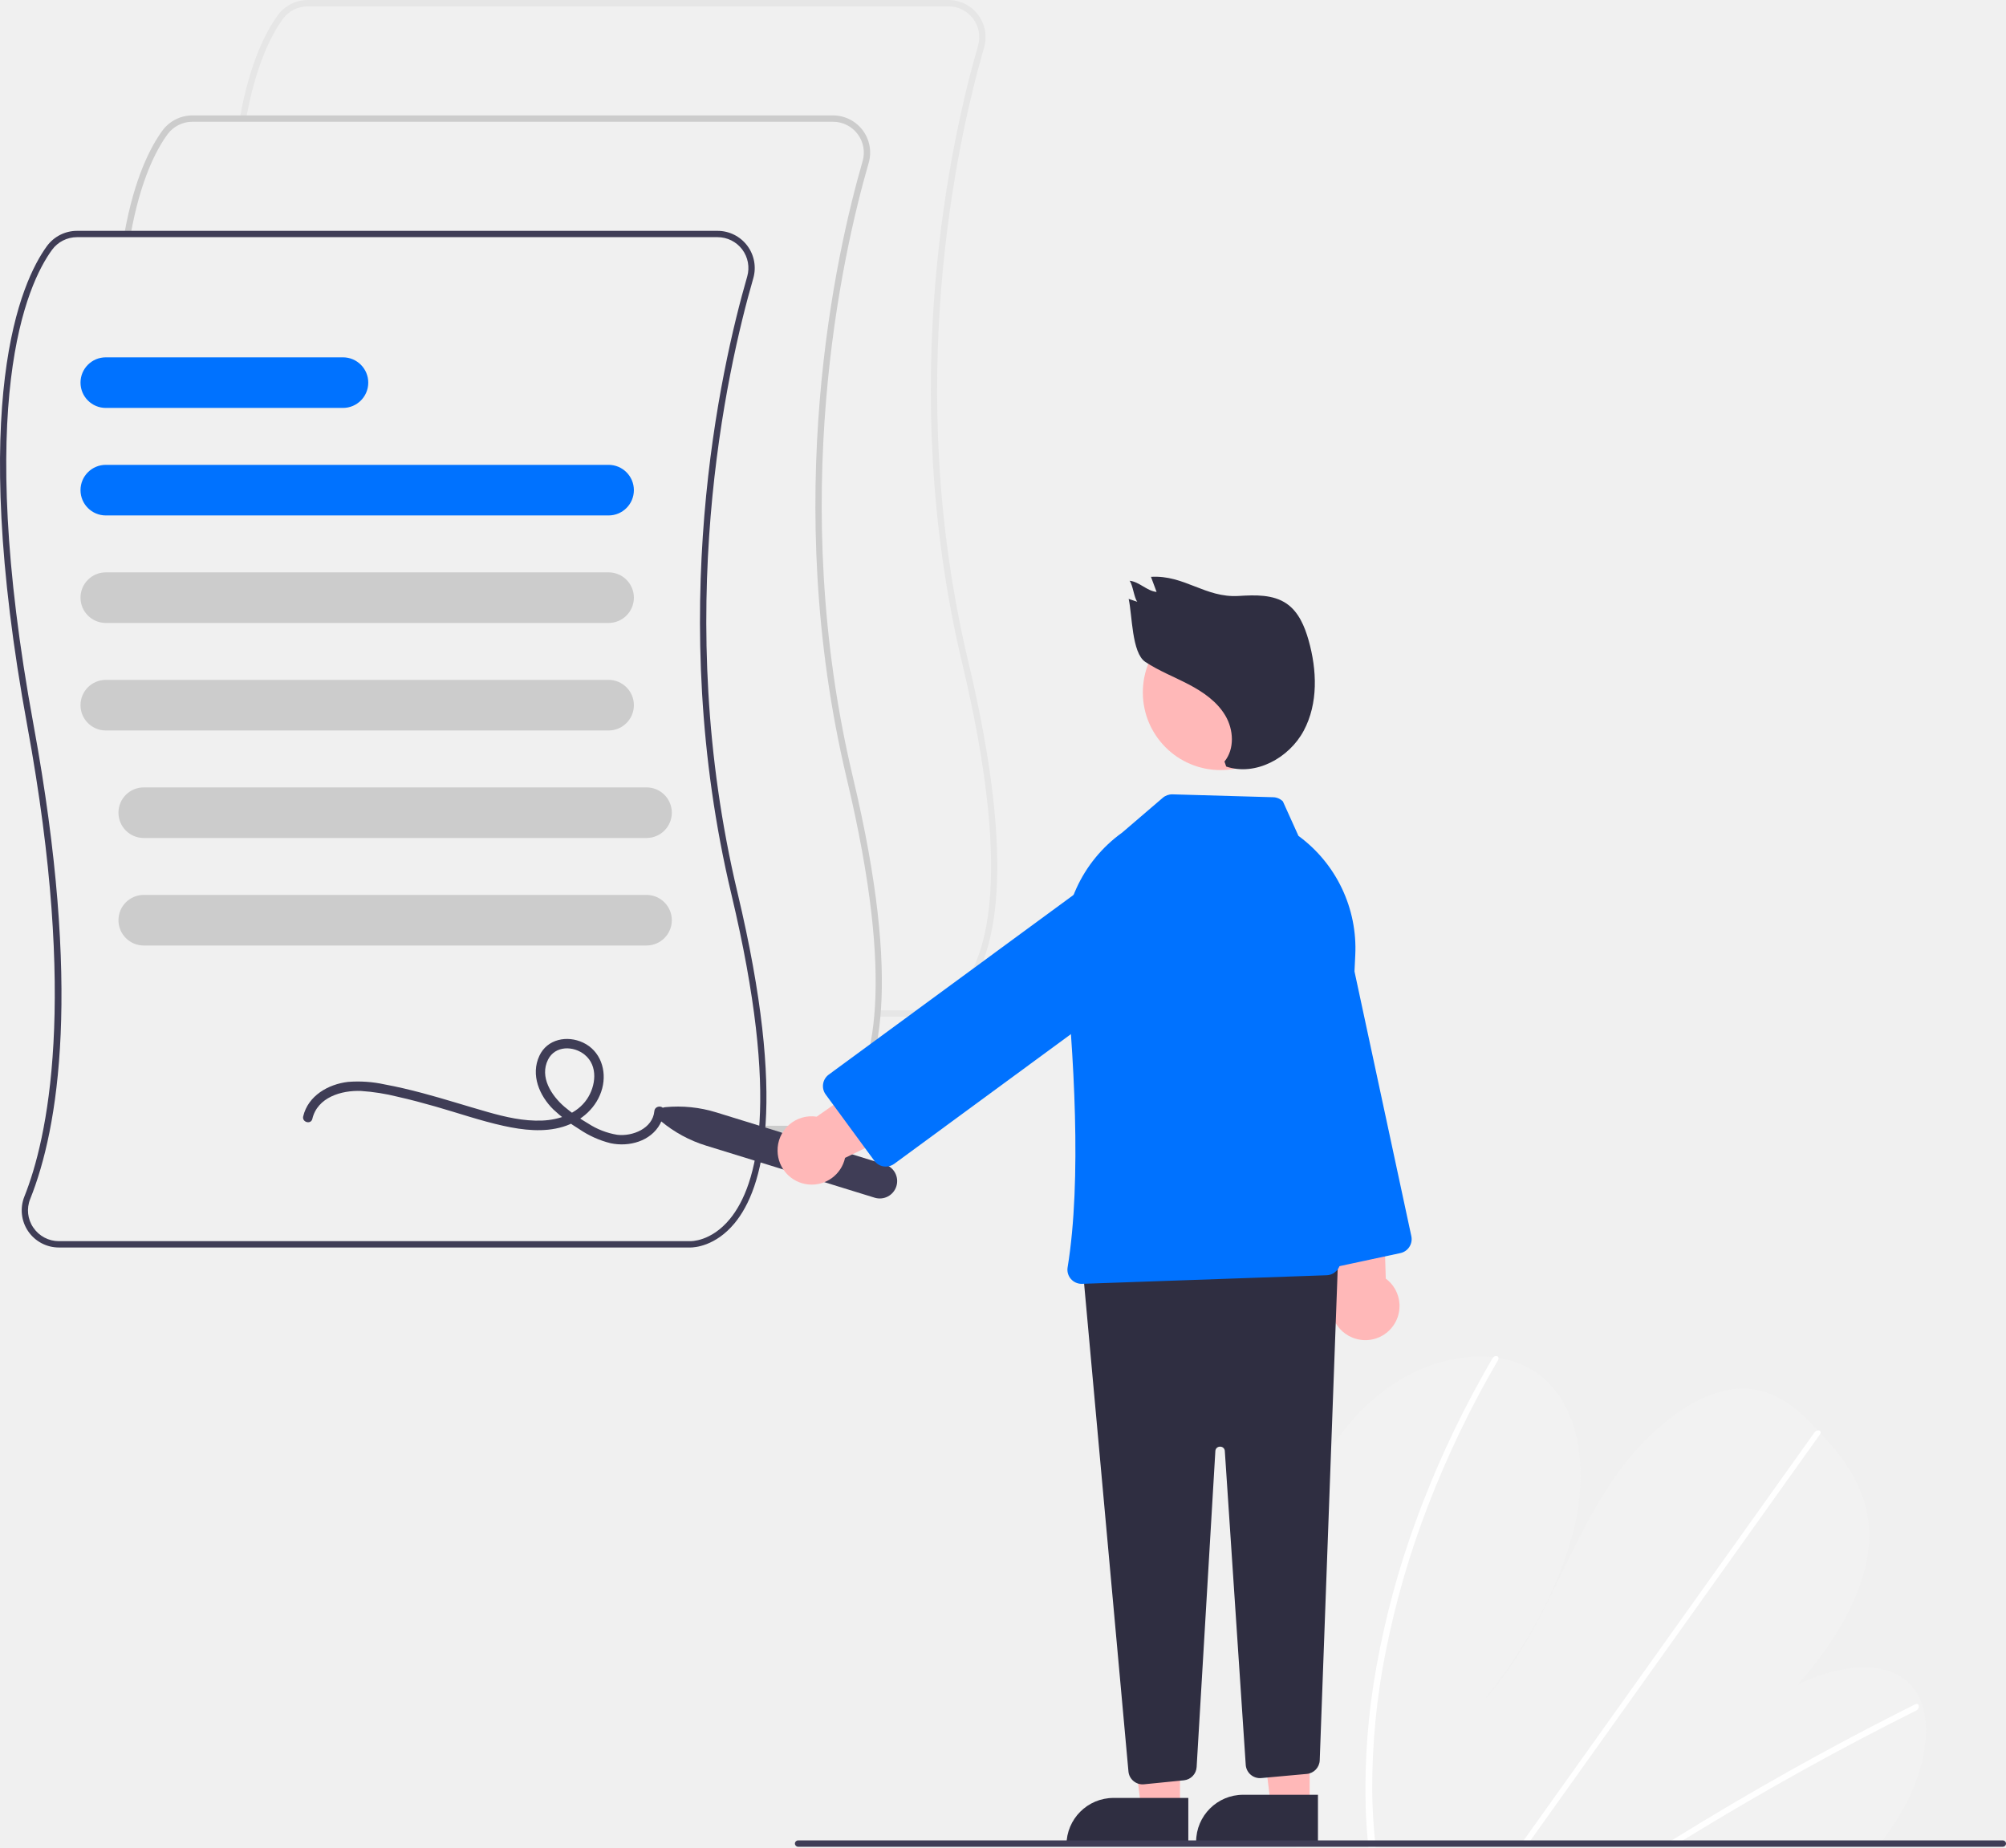
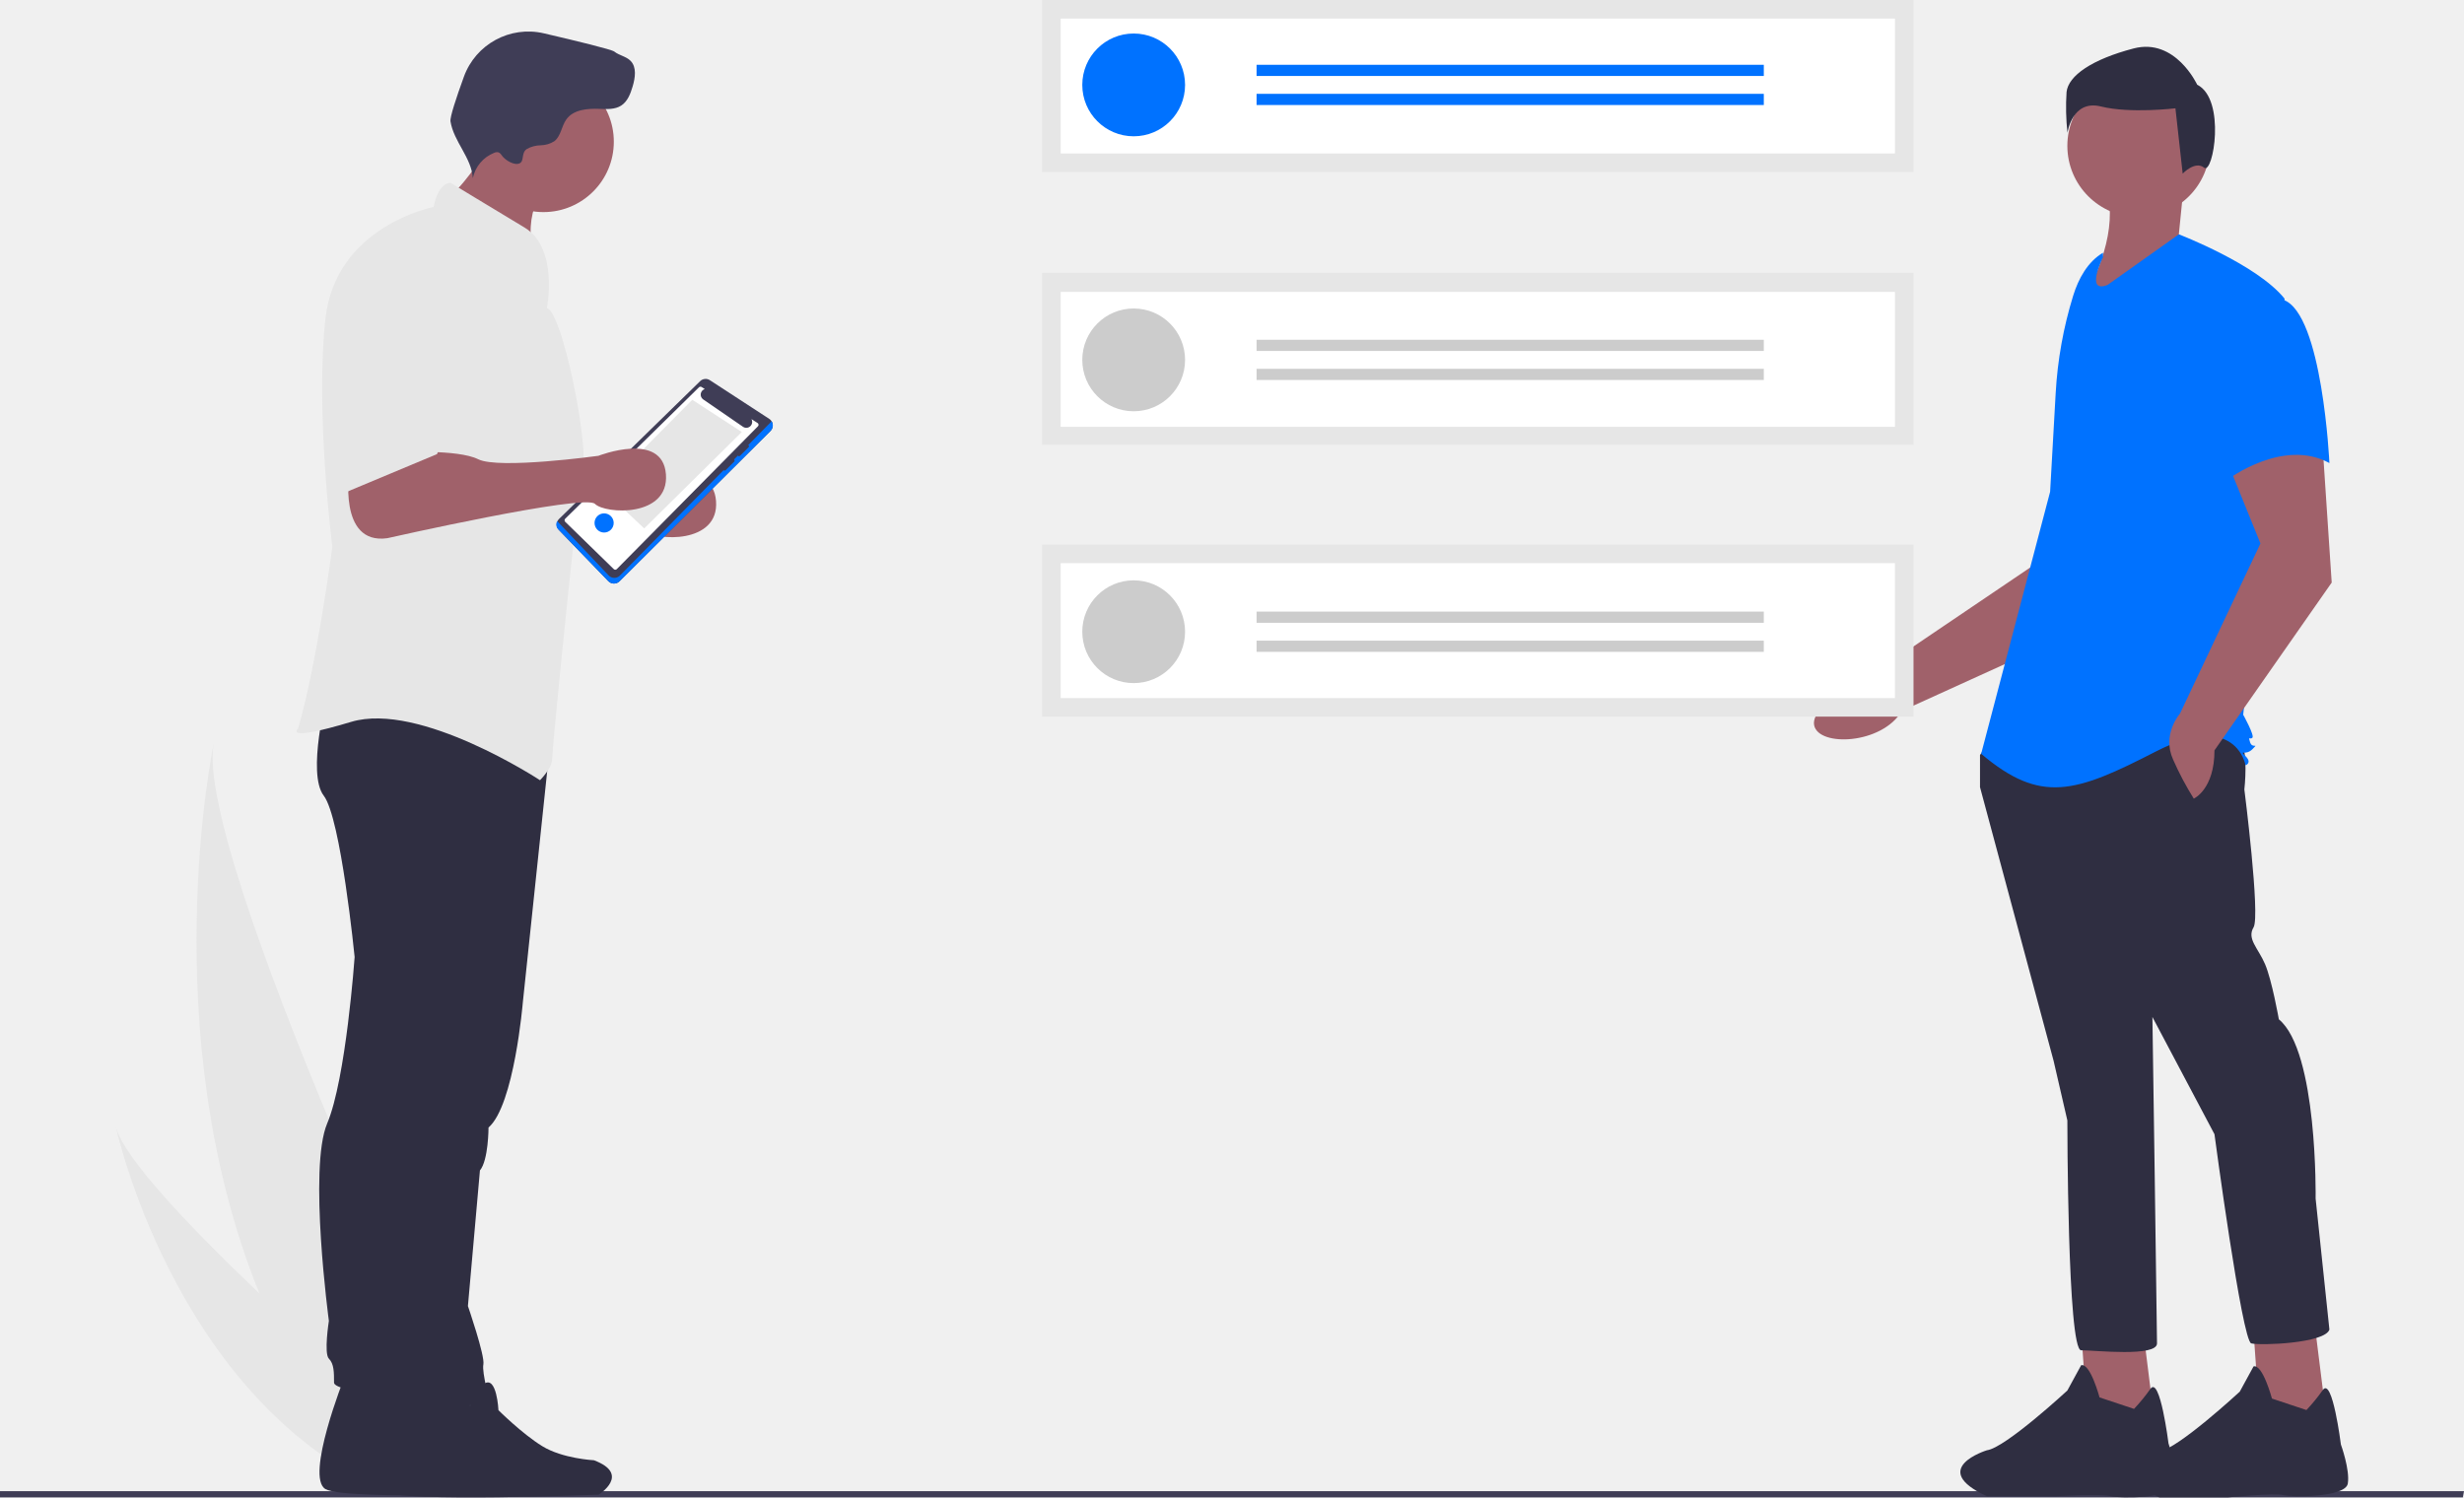
- <svg xmlns="http://www.w3.org/2000/svg" id="faaae39e-6d1f-40c0-bc77-dd3f36c97390" data-name="Layer 1" width="634.387" height="584.35" viewBox="0 0 634.387 584.35">
-   <path d="M574.1,479.328c-.113,0-.185-.003-.209-.004l-13.564.001v-2H573.94c.315.011,6.746.193,12.671-6.997,8.83-10.715,16.081-37.24.481-102.756-20.975-88.096-3.481-165.923,5.014-195.295a9.752,9.752,0,0,0-9.383-12.452H380.148a9.796,9.796,0,0,0-7.9,4.021c-3.599,4.95-8.537,14.46-11.627,31.655l-1.968-.354c3.157-17.569,8.256-27.358,11.978-32.478a11.801,11.801,0,0,1,9.517-4.845H582.723a11.753,11.753,0,0,1,11.304,15.007c-8.451,29.22-25.855,106.644-4.989,194.277,15.818,66.438,8.214,93.537-.951,104.572C582.043,478.959,575.382,479.328,574.1,479.328Z" transform="translate(-282.8063 -157.8251)" fill="#e6e6e6" />
-   <path d="M537.6,515.828c-.113,0-.185-.003-.209-.004l-13.564.001v-2H537.44c.317.01,6.746.193,12.671-6.997,8.83-10.715,16.081-37.24.481-102.756-20.975-88.096-3.481-165.923,5.014-195.295a9.752,9.752,0,0,0-9.383-12.452H343.648a9.796,9.796,0,0,0-7.9,4.021c-3.599,4.95-8.537,14.46-11.627,31.655l-1.968-.354c3.157-17.569,8.256-27.358,11.978-32.478a11.801,11.801,0,0,1,9.517-4.845H546.223a11.753,11.753,0,0,1,11.304,15.007c-8.451,29.22-25.855,106.644-4.989,194.277,15.818,66.438,8.214,93.537-.951,104.572C545.543,515.459,538.882,515.828,537.6,515.828Z" transform="translate(-282.8063 -157.8251)" fill="#ccc" />
-   <path d="M501.1,552.328c-.113,0-.185-.003-.209-.004l-199.453.001a11.75,11.75,0,0,1-10.928-16.102c7.237-18.081,16.981-61.459.932-148.839-18.951-103.18-1.985-140.47,6.189-151.713a11.801,11.801,0,0,1,9.518-4.845H509.723a11.753,11.753,0,0,1,11.304,15.007c-8.451,29.22-25.855,106.644-4.989,194.277,15.818,66.438,8.214,93.537-.951,104.572C509.043,551.959,502.382,552.328,501.1,552.328ZM307.148,232.825a9.796,9.796,0,0,0-7.9,4.021c-8.023,11.035-24.651,47.757-5.84,150.176,15.332,83.474,7.896,127.614-1.042,149.944a9.587,9.587,0,0,0,.977,9.064,9.763,9.763,0,0,0,8.095,4.294H500.94c.315.015,6.746.193,12.671-6.997,8.83-10.715,16.081-37.24.481-102.756-20.975-88.096-3.481-165.923,5.014-195.295a9.752,9.752,0,0,0-9.383-12.452Z" transform="translate(-282.8063 -157.8251)" fill="#3f3d56" />
-   <path d="M475.267,320.825h-159a8,8,0,1,1,0-16h159a8,8,0,0,1,0,16Z" transform="translate(-282.8063 -157.8251)" fill="#0072ff" />
-   <path d="M475.267,354.825h-159a8,8,0,1,1,0-16h159a8,8,0,0,1,0,16Z" transform="translate(-282.8063 -157.8251)" fill="#ccc" />
-   <path d="M475.267,388.825h-159a8,8,0,1,1,0-16h159a8,8,0,0,1,0,16Z" transform="translate(-282.8063 -157.8251)" fill="#ccc" />
-   <path d="M487.267,422.825h-159a8,8,0,1,1,0-16h159a8,8,0,0,1,0,16Z" transform="translate(-282.8063 -157.8251)" fill="#ccc" />
-   <path d="M487.267,456.825h-159a8,8,0,1,1,0-16h159a8,8,0,0,1,0,16Z" transform="translate(-282.8063 -157.8251)" fill="#ccc" />
-   <path d="M391.267,286.825h-75a8,8,0,1,1,0-16h75a8,8,0,0,1,0,16Z" transform="translate(-282.8063 -157.8251)" fill="#0072ff" />
-   <path d="M381.583,511.647c1.614-6.835,9.198-9.075,15.398-8.825a65.728,65.728,0,0,1,11.611,1.837c3.984.891,7.929,1.947,11.855,3.066,7.198,2.053,14.323,4.536,21.64,6.141,6.091,1.336,12.711,2.12,18.786.275,5.839-1.773,10.793-6.126,12.382-12.145,1.497-5.672-.558-11.873-6.054-14.465-5.012-2.364-11.342-1.162-13.827,4.184-2.801,6.027-.002,12.599,4.432,16.96a49.668,49.668,0,0,0,8.238,6.257,30.676,30.676,0,0,0,9.864,4.418c5.785,1.236,12.676-.585,15.66-6.112a10.329,10.329,0,0,0,1.172-4.037c.177-1.922-2.825-1.91-3,0-.506,5.503-6.951,8.081-11.77,7.477a23.924,23.924,0,0,1-9.125-3.542,53.472,53.472,0,0,1-7.558-5.333c-4.088-3.538-7.92-9.359-5.174-14.879,2.236-4.495,8.063-4.45,11.608-1.551,4.293,3.511,3.527,9.883.696,14.052-3.135,4.616-8.817,6.551-14.174,6.76-5.821.227-11.593-1.109-17.157-2.689-6.913-1.963-13.756-4.16-20.702-6.008-3.943-1.049-7.917-1.996-11.931-2.733a39.377,39.377,0,0,0-11.57-.801c-6.26.723-12.65,4.367-14.191,10.894-.443,1.877,2.449,2.679,2.893.798Z" transform="translate(-282.8063 -157.8251)" fill="#3f3d56" />
-   <path d="M688.083,681.265a458.031,458.031,0,0,0,4.318,58.855c.095.685.198,1.37.293,2.055l184.402-1.03c.541-.68,1.074-1.369,1.591-2.065,1.722-2.306,3.335-4.677,4.816-7.13,7.12-11.817,10.379-25.653,7.113-35.199l-.059-.148a16.75,16.75,0,0,0-3.269-5.681c-7.447-8.383-22.504-6.985-36.168-.219C863.375,677.288,873.134,660.36,873.876,645.25c.727-14.738-6.98-25.267-15.338-34.214-.274-.296-.548-.583-.823-.871-.133-.148-.274-.288-.407-.435-6.522-6.819-14.125-13.54-25.129-12.727-12.069.893-25.451,11.003-34.833,22.783-9.383,11.772-15.617,25.145-21.937,38.197-6.328,13.043-13.174,26.42-23.328,37.569,13.753-17.396,24.842-37.189,28.938-56.439s.491-37.738-11.766-46.804a28.669,28.669,0,0,0-12.558-5.067c-.529-.088-1.066-.159-1.612-.222-11.347-1.291-24.895,2.633-36.422,12.014C705.966,609.361,697.165,624.673,692.787,639.209,688.408,653.744,687.941,667.738,688.083,681.265Z" transform="translate(-282.8063 -157.8251)" fill="#f2f2f2" />
-   <path d="M808.729,741.527l3.526-.02q1.679-1.05,3.375-2.075c.7-.442,1.407-.867,2.116-1.3q17.544-10.715,35.308-20.556,17.748-9.849,35.674-18.79a1.478,1.478,0,0,0,.85-1.69.426.426,0,0,0-.059-.124c-.167-.313-.539-.443-1.083-.176-1.466.735-2.94,1.47-4.406,2.222q-17.975,9.094-35.796,19.097-17.808,9.998-35.414,20.879c-.247.15-.494.308-.741.458C810.96,740.143,809.849,740.835,808.729,741.527Z" transform="translate(-282.8063 -157.8251)" fill="#fff" />
-   <path d="M763.264,741.781l2.18-.012c.492-.688.975-1.376,1.467-2.065q17.332-24.304,34.656-48.608,28.371-39.79,56.724-79.579a1.404,1.404,0,0,0,.245-.48c.162-.587-.27-.932-.823-.871a1.656,1.656,0,0,0-1.152.733q-15.906,22.314-31.804,44.611-28.223,39.591-56.438,79.173c-1.196,1.675-2.393,3.358-3.589,5.033C764.24,740.404,763.748,741.092,763.264,741.781Z" transform="translate(-282.8063 -157.8251)" fill="#fff" />
-   <path d="M714.688,729.118c.111,3.675.354,7.291.672,10.873q.092,1.028.185,2.055l2.288-.013c-.07-.685-.14-1.37-.201-2.055-.483-5.176-.826-10.41-.873-15.786a220.23,220.23,0,0,1,4.336-44.392,276.397,276.397,0,0,1,13.428-46.119,316.724,316.724,0,0,1,21.97-45.63,1.219,1.219,0,0,0,.202-.81c-.094-.652-.963-.845-1.612-.222a1.894,1.894,0,0,0-.328.415q-1.583,2.722-3.108,5.46a316.505,316.505,0,0,0-21.028,45.79A275.09,275.09,0,0,0,718.1,684.872,217.271,217.271,0,0,0,714.688,729.118Z" transform="translate(-282.8063 -157.8251)" fill="#fff" />
-   <path d="M491.811,512.358a2.5,2.5,0,0,1,1.362-4.41,41.289,41.289,0,0,1,16.193,1.66l53.315,16.466a5.5,5.5,0,0,1-3.246,10.51l-53.315-16.466A41.292,41.292,0,0,1,491.811,512.358Z" transform="translate(-282.8063 -157.8251)" fill="#3f3d56" />
-   <path d="M710.358,580.757a10.743,10.743,0,0,1-4.868-15.737l-9.139-47.792,23.291-1.816,1.406,46.747A10.801,10.801,0,0,1,710.358,580.757Z" transform="translate(-282.8063 -157.8251)" fill="#ffb8b8" />
-   <path d="M694.914,556.092l-23.723-110.482a17.5,17.5,0,1,1,34.22-7.347l23.723,110.481a4.506,4.506,0,0,1-3.455,5.345l-25.421,5.458a4.498,4.498,0,0,1-5.344-3.455Z" transform="translate(-282.8063 -157.8251)" fill="#0072ff" />
-   <polygon points="373.17 572.064 360.911 572.064 355.078 524.776 373.173 524.777 373.17 572.064" fill="#ffb8b8" />
-   <path d="M352.154,568.561H375.797a0,0,0,0,1,0,0v14.887a0,0,0,0,1,0,0H337.267a0,0,0,0,1,0,0v0A14.887,14.887,0,0,1,352.154,568.561Z" fill="#2f2e41" />
-   <polygon points="414.17 571.064 401.911 571.064 396.078 523.776 414.173 523.777 414.17 571.064" fill="#ffb8b8" />
-   <path d="M393.154,567.561H416.797a0,0,0,0,1,0,0v14.887a0,0,0,0,1,0,0H378.267a0,0,0,0,1,0,0v0A14.887,14.887,0,0,1,393.154,567.561Z" fill="#2f2e41" />
-   <path d="M641.288,721.068a4.469,4.469,0,0,1-1.616-3.062L625.419,561.227a4.501,4.501,0,0,1,4.313-4.904l71.48-2.681a4.502,4.502,0,0,1,4.666,4.662l-5.714,156.177a4.508,4.508,0,0,1-4.09,4.316l-14.413,1.311a4.5,4.5,0,0,1-4.897-4.183l-6.614-99.217a1.436,1.436,0,0,0-1.496-1.399h-.006a1.437,1.437,0,0,0-1.492,1.411l-5.919,99.886a4.479,4.479,0,0,1-4.044,4.211l-12.591,1.26a4.47,4.47,0,0,1-3.313-1.008Z" transform="translate(-282.8063 -157.8251)" fill="#2f2e41" />
-   <circle cx="385.977" cy="218.962" r="24.561" fill="#ffb8b8" />
-   <path d="M621.485,562.288a4.462,4.462,0,0,1-1.053-3.679c4.534-27.562,1.979-68.074-.964-97.207a44.201,44.201,0,0,1,18.241-40.302l12.827-10.994a4.57,4.57,0,0,1,3.057-1.082l31.866.91a4.483,4.483,0,0,1,3.053,1.317l4.924,10.904.051.037a44.07,44.07,0,0,1,17.915,37.69l-4.69,96.937a4.524,4.524,0,0,1-4.347,4.28l-77.347,2.718c-.05.001-.1.002-.149.002A4.489,4.489,0,0,1,621.485,562.288Z" transform="translate(-282.8063 -157.8251)" fill="#0072ff" />
-   <path d="M528.709,521.837a10.743,10.743,0,0,1,12.366-10.883l39.865-27.898,11.19,20.508-42.077,20.416a10.801,10.801,0,0,1-21.344-2.143Z" transform="translate(-282.8063 -157.8251)" fill="#ffb8b8" />
-   <path d="M562.258,526.687a4.473,4.473,0,0,1-2.945-1.785l-15.385-20.96a4.506,4.506,0,0,1,.965-6.291l91.095-66.863a17.5,17.5,0,0,1,20.71,28.216L565.603,525.866a4.469,4.469,0,0,1-2.653.873A4.602,4.602,0,0,1,562.258,526.687Z" transform="translate(-282.8063 -157.8251)" fill="#0072ff" />
-   <path d="M670.04,398.652c3.257-3.994,2.901-10.077.286-14.518s-7.052-7.5-11.618-9.889-9.417-4.268-13.714-7.113-4.11-14.887-5.254-19.912l2.729.909c-1.049-1.342-1.385-5.307-2.434-6.649,3.084.305,5.455,3.232,8.538,3.537l-1.779-4.776c10.574-.652,17.149,6.696,27.723,6.044,5.239-.323,10.929-.527,15.236,2.473,3.743,2.607,5.637,7.12,6.881,11.509,2.669,9.423,3.084,19.979-1.526,28.62s-15.237,14.464-24.52,11.344Z" transform="translate(-282.8063 -157.8251)" fill="#2f2e41" />
-   <path d="M535.194,741.825h381a1,1,0,0,0,0-2h-381a1,1,0,0,0,0,2Z" transform="translate(-282.8063 -157.8251)" fill="#3f3d56" />
+ <svg xmlns="http://www.w3.org/2000/svg" id="a1abe23f-2807-4f9c-a5d8-6f58febb0620" data-name="Layer 1" width="859.476" height="522.353" viewBox="0 0 859.476 522.353">
+   <polygon points="859.08 522.353 0 522.353 0 520.172 859.476 520.172 859.08 522.353" fill="#3f3d56" />
+   <path d="M920.409,364.225l-21.739,43.037-65.001,29.55c-6.942,11.731-28.999,12.629-30.604,5.043-1.8-8.511,26.786-22.209,26.786-22.209L884.219,382.873l4.757-31.657Z" transform="translate(-170.2622 -188.8233)" fill="#a0616a" />
+   <polygon points="747.582 464.215 751.591 496.288 728.338 497.892 725.933 464.215 747.582 464.215" fill="#a0616a" />
+   <path d="M914.637,680.301a62.964,62.964,0,0,0,5.738-7.017c3.332-4.611,6.289,19.044,6.289,19.044s3.207,9.622,2.405,14.433-19.244,4.811-22.451,4.009-19.244,0-19.244,0H863.32c-20.847-9.622,0-16.036,0-16.036,6.415-.802,28.064-20.847,28.064-20.847l4.811-8.82c3.207-.802,6.415,11.226,6.415,11.226Z" transform="translate(-170.2622 -188.8233)" fill="#2f2e41" />
+   <polygon points="807.718 464.616 811.728 496.689 788.475 498.293 786.069 464.616 807.718 464.616" fill="#a0616a" />
+   <path d="M974.773,680.702a62.966,62.966,0,0,0,5.738-7.017c3.332-4.612,6.289,19.044,6.289,19.044s3.207,8.82,2.405,13.631-19.244,4.811-22.451,4.009-19.244.802-19.244.802H923.457c-20.847-9.622,0-16.036,0-16.036,6.415-.802,28.064-20.847,28.064-20.847l4.811-8.82c3.207-.802,6.415,11.226,6.415,11.226Z" transform="translate(-170.2622 -188.8233)" fill="#2f2e41" />
+   <path d="M951.52,446.57c3.207,4.009,1.604,17.64,1.604,17.64s5.613,44.1,3.207,48.11,1.604,7.216,4.009,12.829,4.811,19.244,4.811,19.244c13.631,11.225,12.829,62.542,12.829,62.542l4.811,45.704c-1.604,4.811-24.055,5.613-27.262,4.811s-12.829-72.966-12.829-72.966l-21.649-40.893s1.604,109.048,1.604,113.859-21.649,2.405-26.46,2.405-4.811-80.182-4.811-80.182L886.573,558.825,860.915,463.408V452.183l4.009-5.613S948.313,442.561,951.52,446.57Z" transform="translate(-170.2622 -188.8233)" fill="#2f2e41" />
+   <circle cx="745.978" cy="50.877" r="24.856" fill="#a0616a" />
+   <path d="M903.812,251.326c5.038,11.219,2.055,26.89-8.018,44.1L936.687,276.183l-6.415-5.613,1.604-16.036Z" transform="translate(-170.2622 -188.8233)" fill="#a0616a" />
+   <path d="M903.812,276.985c-5.355,3.184-8.558,9.033-10.397,14.985a142.009,142.009,0,0,0-6.102,33.929l-1.942,34.475-24.055,91.408c20.847,17.64,32.875,13.631,60.938-.802s31.271,4.811,31.271,4.811,2.405-.802,0-3.207,0,0,2.405-2.405,0,0-.802-2.405,0-.802.802-1.604-3.207-8.018-3.207-8.018l6.415-60.137,8.018-84.993c-9.622-12.027-36.884-22.451-36.884-22.451L905.416,288.21c-8.018,3.207-1.604-9.622-1.604-9.622Z" transform="translate(-170.2622 -188.8233)" fill="#0072ff" />
+   <path d="M980.386,343.937l3.207,48.109-40.893,58.533c0,13.631-7.216,16.838-7.216,16.838a105.991,105.991,0,0,1-7.216-13.631c-4.009-8.82,2.405-16.036,2.405-16.036l28.064-59.335L946.71,348.748Z" transform="translate(-170.2622 -188.8233)" fill="#a0616a" />
+   <path d="M966.755,293.422c13.631,4.811,16.036,56.929,16.036,56.929-16.036-8.82-35.28,5.613-35.28,5.613s-4.009-13.631-8.82-31.271a30.644,30.644,0,0,1,6.415-28.866S953.124,288.611,966.755,293.422Z" transform="translate(-170.2622 -188.8233)" fill="#0072ff" />
+   <path d="M939.092,247.317c-3.164-2.531-7.481,2.07-7.481,2.07l-2.531-22.783s-15.822,1.899-25.948-.633-11.708,9.177-11.708,9.177a81.263,81.263,0,0,1-.316-14.24c.633-5.696,8.86-11.392,23.416-15.189S936.674,218.377,936.674,218.377C946.8,223.44,942.257,249.849,939.092,247.317Z" transform="translate(-170.2622 -188.8233)" fill="#2f2e41" />
+   <path d="M210.665,581.886C213.398,592.734,236.701,617.131,260.746,640.04c-37.079-91.586-15.95-191.82-15.95-191.82C237.911,487.586,332.269,685.69,332.269,685.69l-21.492,12.673-7.26,10.216C230.738,675.153,210.665,581.886,210.665,581.886Z" transform="translate(-170.2622 -188.8233)" fill="#e6e6e6" />
+   <rect x="363.487" y="189.972" width="303.971" height="60.015" fill="#e6e6e6" />
+   <rect x="363.487" y="95.142" width="303.971" height="60.015" fill="#e6e6e6" />
+   <rect x="363.487" width="303.971" height="60.015" fill="#e6e6e6" />
+   <path d="M540.23,242.358H831.241v-47.054H540.23Z" transform="translate(-170.2622 -188.8233)" fill="#fff" />
+   <path d="M540.23,337.709H831.241V290.655H540.23Z" transform="translate(-170.2622 -188.8233)" fill="#fff" />
+   <path d="M540.23,432.33H831.24v-47.054H540.23Z" transform="translate(-170.2622 -188.8233)" fill="#fff" />
+   <circle cx="395.443" cy="29.618" r="17.926" fill="#0072ff" />
+   <rect x="438.311" y="22.603" width="176.927" height="3.897" fill="#0072ff" />
+   <rect x="438.311" y="32.735" width="176.927" height="3.897" fill="#0072ff" />
+   <circle cx="395.443" cy="125.539" r="17.926" fill="#ccc" />
+   <rect x="438.311" y="118.525" width="176.927" height="3.897" fill="#ccc" />
+   <rect x="438.311" y="128.657" width="176.927" height="3.897" fill="#ccc" />
+   <circle cx="395.443" cy="220.369" r="17.926" fill="#ccc" />
+   <rect x="438.311" y="213.355" width="176.927" height="3.897" fill="#ccc" />
+   <rect x="438.311" y="223.487" width="176.927" height="3.897" fill="#ccc" />
+   <path d="M309.641,361.941s-4.191,26.345,13.172,23.95c0,0,68.855-15.567,72.448-11.975s25.926,4.815,24.761-10.33c-1.169-15.197-23.564-6.435-23.564-6.435s-34.727,4.79-41.912,1.197-27.542-2.395-27.542-2.395Z" transform="translate(-170.2622 -188.8233)" fill="#a0616a" />
+   <path d="M362.186,447.853l-9.547,90.587s-2.994,35.924-11.975,43.708c0,0,0,11.376-2.994,14.969L333.479,644.417s5.987,17.364,5.389,20.357,2.395,12.574,1.796,13.771-28.74,0-28.74,0l5.987-96.397,18.561-134.118Z" transform="translate(-170.2622 -188.8233)" fill="#2f2e41" />
+   <path d="M309.73,673.648s-12.557,31.665-6.005,35.486,75.34,1.092,75.34,1.092,11.465-7.097-1.638-12.011c0,0-10.919-.546-18.016-4.913S344.125,680.746,344.125,680.746s-.546-12.011-4.913-9.281a11.22,11.22,0,0,0-4.913,7.643Z" transform="translate(-170.2622 -188.8233)" fill="#2f2e41" />
+   <path d="M290.369,669.355s-13.771,34.727-6.586,38.918,82.626,1.197,82.626,1.197,12.574-7.784-1.796-13.172c0,0-11.975-.599-19.758-5.389S328.09,677.138,328.09,677.138s-.599-13.172-5.389-10.179a12.305,12.305,0,0,0-5.389,8.382Z" transform="translate(-170.2622 -188.8233)" fill="#2f2e41" />
+   <path d="M346.052,446.623s-6.586,61.67-9.58,74.843a170.289,170.289,0,0,0-3.592,26.345s-.599,19.16-5.987,24.548a16.183,16.183,0,0,0-4.79,11.975s-5.389,60.473-2.395,67.658,7.058,16.519,4.064,21.309-36.995,1.443-36.995-2.149,0-6.586-1.796-8.382,0-13.172,0-13.172-7.185-53.288-.599-68.855,9.58-58.078,9.58-58.078-4.79-48.498-10.777-56.282,1.198-35.326,1.198-35.326Z" transform="translate(-170.2622 -188.8233)" fill="#2f2e41" />
+   <path d="M329.195,255.11c.696,1.586,2.362,2.469,3.879,3.304,8.791,4.843,16.149,11.864,23.399,18.805a27.469,27.469,0,0,1,1.09-18.576c.866-2.004,2-4.159,1.381-6.253a7.784,7.784,0,0,0-3.036-3.633,94.133,94.133,0,0,0-9.259-6.317c-2.242-1.341-6.851-4.912-9.424-4.523-.135,3.476-.206,6.584-1.728,9.832C335.136,248.521,329.461,255.717,329.195,255.11Z" transform="translate(-170.2622 -188.8233)" fill="#a0616a" />
+   <circle cx="189.561" cy="49.438" r="24.548" fill="#a0616a" />
+   <path d="M361.021,296.339s4.191-20.956-7.784-28.141-25.746-15.567-25.746-15.567-4.191-.599-5.987,8.382c0,0-34.128,6.586-37.721,38.918s2.395,79.633,2.395,79.633-5.389,41.313-11.975,63.467c0,0-5.389,4.79,18.561-2.395S358.626,460.993,358.626,460.993s4.191-4.191,4.191-7.185,8.981-94.002,10.777-102.385S366.409,297.537,361.021,296.339Z" transform="translate(-170.2622 -188.8233)" fill="#e6e6e6" />
+   <path d="M354.038,240.79a10.237,10.237,0,0,1,4.815-1.282,9.162,9.162,0,0,0,4.763-1.419c2.319-1.78,2.489-5.221,4.185-7.602,2.456-3.447,7.356-3.862,11.585-3.689,2.587.105,5.372.26,7.55-1.139,2.236-1.436,3.25-4.142,4.004-6.691.892-3.014,1.468-6.699-.741-8.934-1.534-1.552-3.956-1.859-5.66-3.222-.922-.738-13.116-3.7-24.562-6.363a23.925,23.925,0,0,0-27.905,15.144c-2.643,7.268-4.908,14.097-4.674,15.572,1.119,7.059,7.362,12.671,7.792,19.805a12.158,12.158,0,0,1,7.421-8.824,2.322,2.322,0,0,1,1.512-.183c.62.198.983.818,1.374,1.338,1.026,1.363,4.248,3.432,6.074,2.465C353.203,244.901,351.983,242.184,354.038,240.79Z" transform="translate(-170.2622 -188.8233)" fill="#3f3d56" />
+   <path d="M365.263,369.854a2.731,2.731,0,0,0-.056,3.842l17.262,17.866a2.725,2.725,0,0,0,3.882.037l52.674-52.446a2.725,2.725,0,0,0-.436-4.214l-20.713-13.491a2.709,2.709,0,0,0-3.391.334Z" transform="translate(-170.2622 -188.8233)" fill="#3f3d56" />
+   <path d="M439.387,335.737a2.743,2.743,0,0,1-.361.445l-52.55,53.437a2.725,2.725,0,0,1-3.882-.037l-17.634-18.609a2.713,2.713,0,0,1-.322-.406,2.445,2.445,0,0,0,.57,3.131l17.262,17.866a2.725,2.725,0,0,0,3.882.037l52.674-52.446a2.726,2.726,0,0,0,.361-3.417Z" transform="translate(-170.2622 -188.8233)" fill="#0072ff" />
+   <path d="M434.51,336.383l-2.144-1.367a2.042,2.042,0,0,1-2.939,2.682l-13.871-9.536a2.041,2.041,0,0,1,.54-3.629l-1.104-.704a.743.743,0,0,0-.928.104l-46.663,45.857a.743.743,0,0,0,.019,1.063l16.947,16.513a.743.743,0,0,0,1.034-.014l49.235-49.816A.743.743,0,0,0,434.51,336.383Z" transform="translate(-170.2622 -188.8233)" fill="#fff" />
+   <polygon points="210.391 170.841 224.706 184.338 258.754 150.698 241.474 139.451 210.391 170.841" fill="#e6e6e6" />
+   <path d="M427.693,347.823a.507.507,0,0,0,.701,0l2.978-2.978a.496.496,0,0,0,0-.701.507.507,0,0,0-.701,0l-2.978,2.978a.496.496,0,0,0,0,.701Z" transform="translate(-170.2622 -188.8233)" fill="#3f3d56" />
+   <path d="M422.677,352.839a.496.496,0,0,0,.701,0l2.978-2.978a.495.495,0,0,0-.701-.701l-2.978,2.978A.496.496,0,0,0,422.677,352.839Z" transform="translate(-170.2622 -188.8233)" fill="#3f3d56" />
+   <circle cx="210.722" cy="182.426" r="3.344" fill="#0072ff" />
+   <path d="M292.165,352.621s-4.191,26.345,13.172,23.95c0,0,68.855-15.567,72.448-11.975s25.926,4.815,24.761-10.33c-1.169-15.197-23.564-6.435-23.564-6.435s-34.727,4.79-41.912,1.197-27.542-2.395-27.542-2.395Z" transform="translate(-170.2622 -188.8233)" fill="#a0616a" />
+   <path d="M316.714,269.396s-26.943,2.994-26.943,41.912V361.003l32.931-13.771s13.771-32.332,12.574-41.313S334.676,270.593,316.714,269.396Z" transform="translate(-170.2622 -188.8233)" fill="#e6e6e6" />
</svg>
